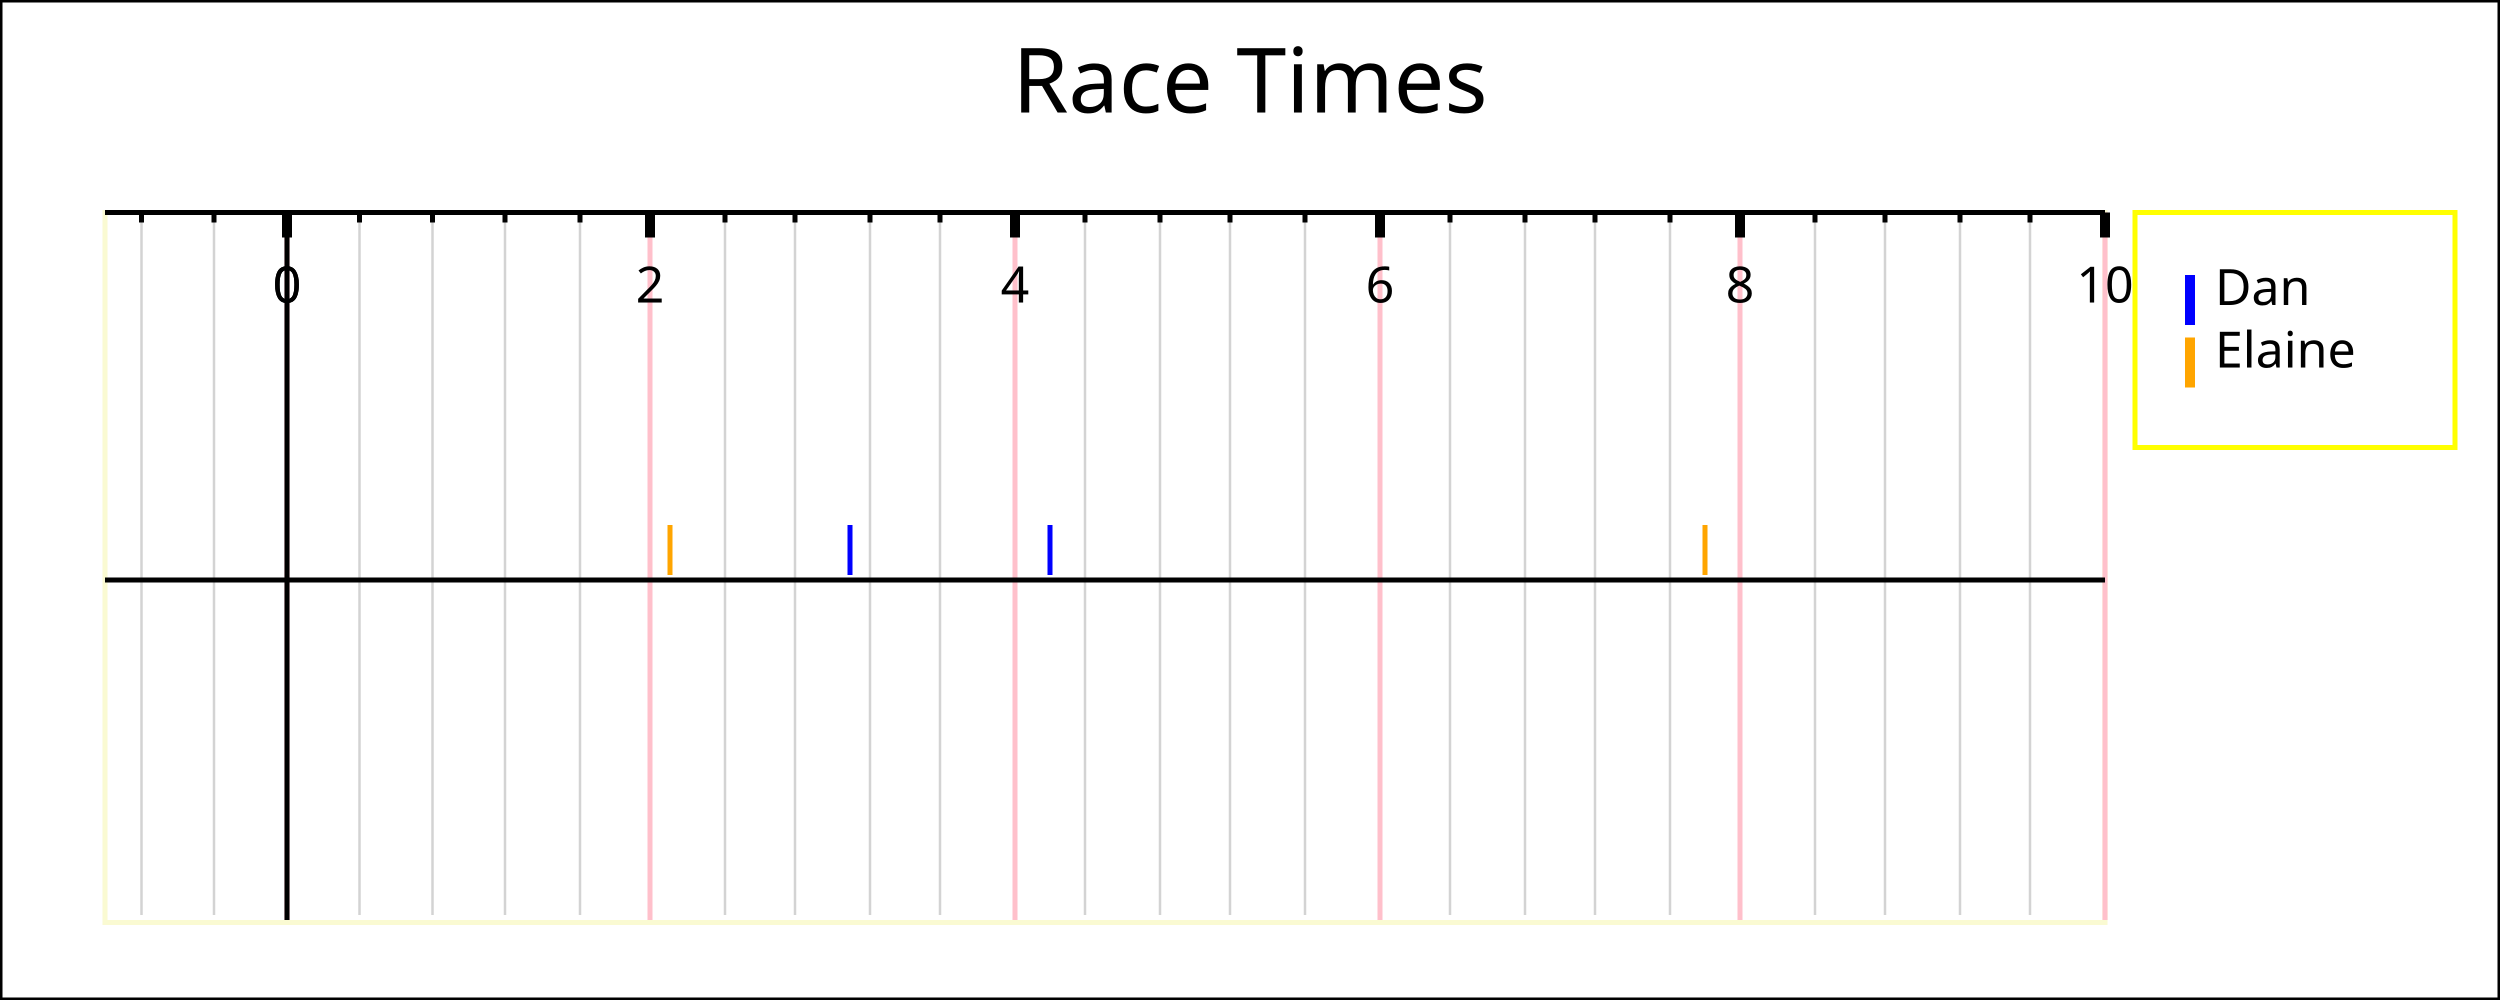
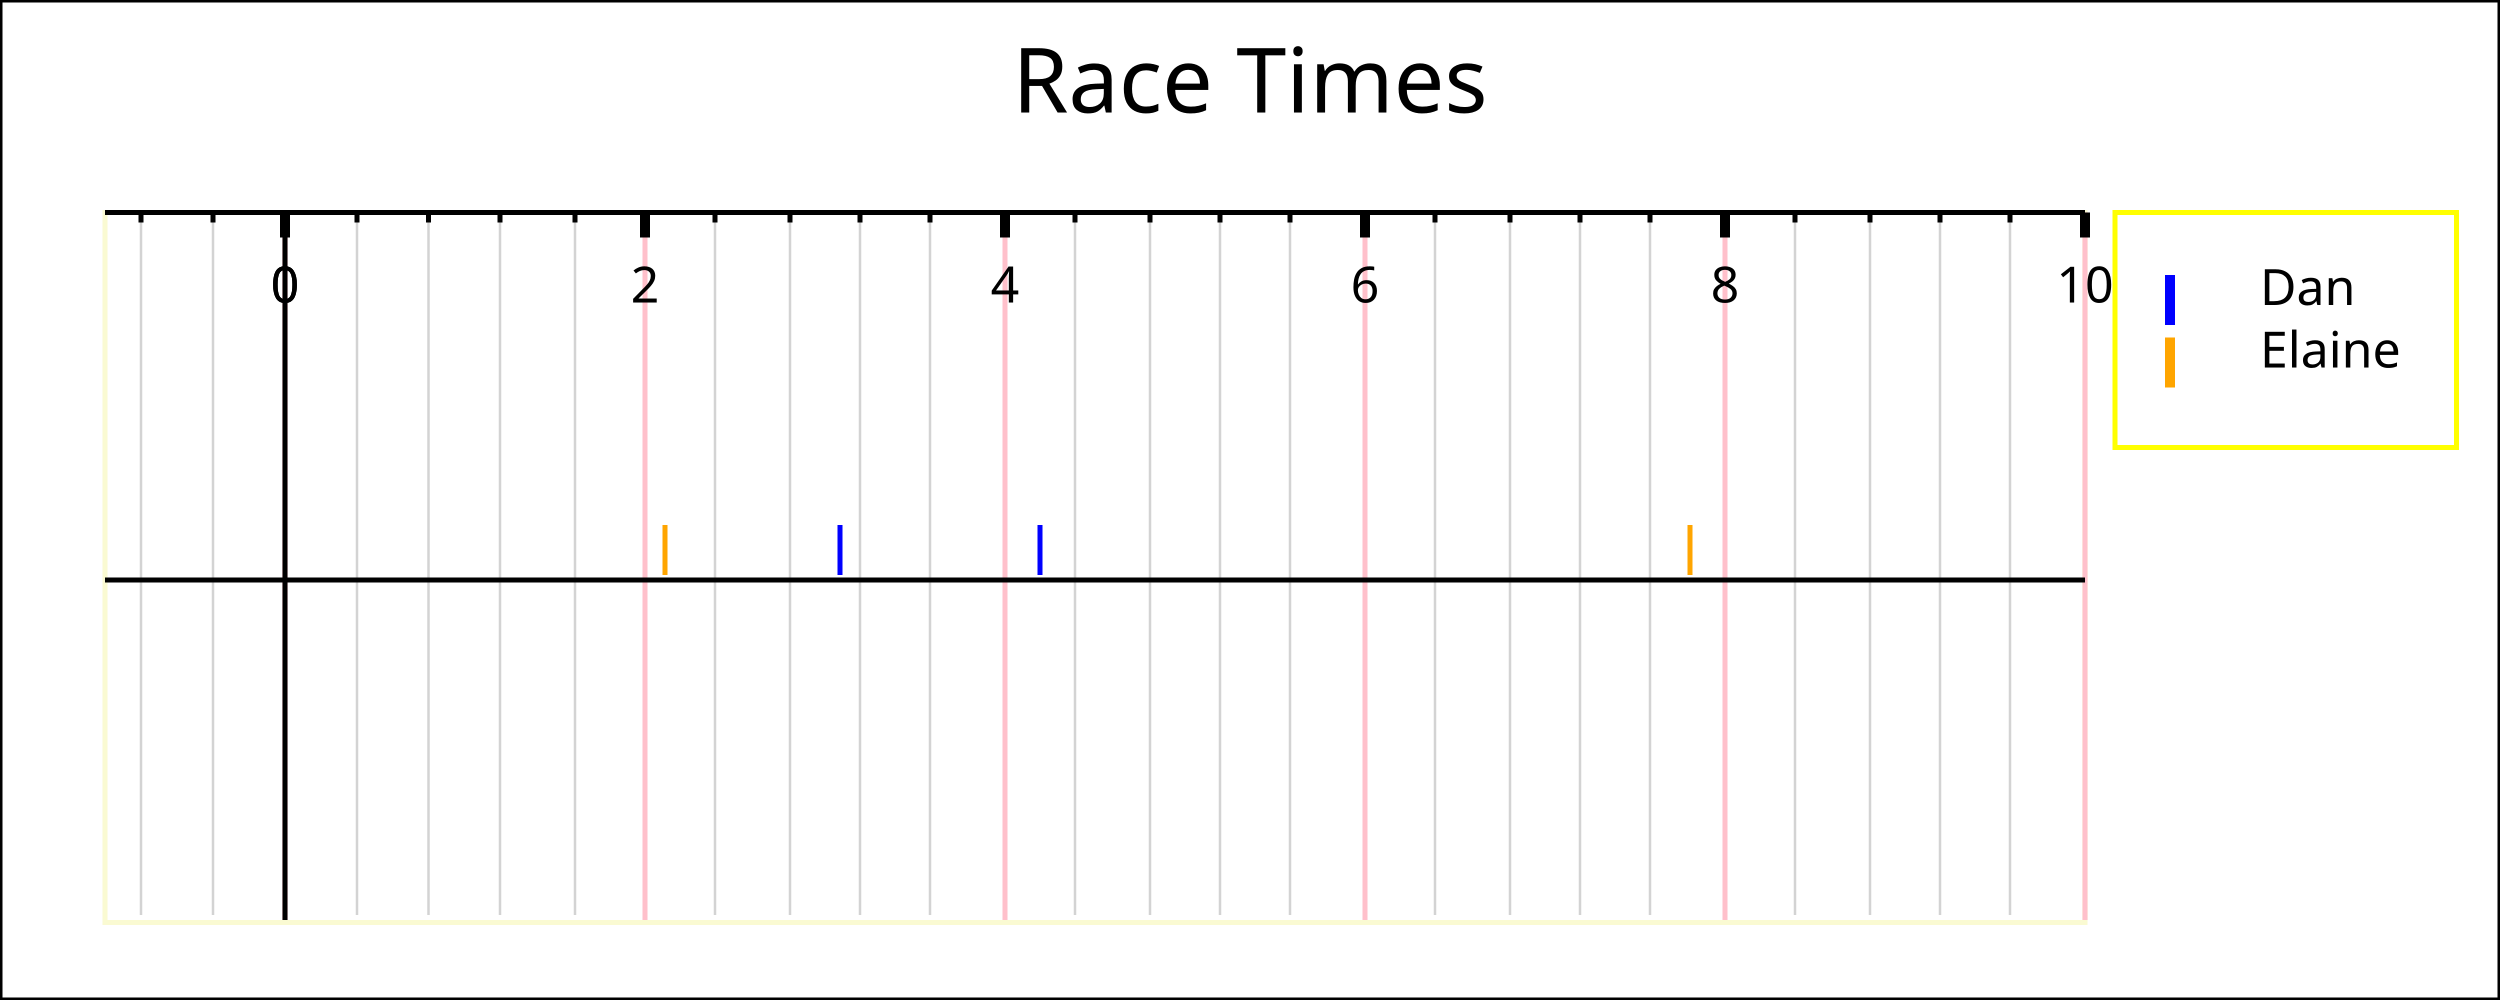
<svg xmlns="http://www.w3.org/2000/svg" width="500" height="200" version="1.1">
  <g id="imageBackground" stroke="rgb(0,0,0)" fill="rgb(255,255,255)" stroke-width="1">
    <rect x="0" y="0" width="500" height="200" />
  </g>
  <g id="plotBackground" stroke="rgb(250,250,210)" fill="rgb(255,255,255)" stroke-width="1">
-     <rect x="21" y="42.5" width="400" height="142" />
+     <rect x="21" y="42.5" width="396" height="142" />
  </g>
  <g id="xMinorGrid" stroke="rgb(211,211,211)" stroke-width="0.5">
-     <path d="M71.9,43.5 L71.9,183 M86.5,43.5 L86.5,183 M101,43.5 L101,183 M116,43.5 L116,183 M145,43.5 L145,183 M159,43.5 L159,183 M174,43.5 L174,183 M188,43.5 L188,183 M217,43.5 L217,183 M232,43.5 L232,183 M246,43.5 L246,183 M261,43.5 L261,183 M290,43.5 L290,183 M305,43.5 L305,183 M319,43.5 L319,183 M334,43.5 L334,183 M363,43.5 L363,183 M377,43.5 L377,183 M392,43.5 L392,183 M406,43.5 L406,183 M42.8,43.5 L42.8,183 M28.3,43.5 L28.3,183 " fill="none" />
+     <path d="M71.4,43.5 L71.4,183 M85.7,43.5 L85.7,183 M100,43.5 L100,183 M115,43.5 L115,183 M143,43.5 L143,183 M158,43.5 L158,183 M172,43.5 L172,183 M186,43.5 L186,183 M215,43.5 L215,183 M230,43.5 L230,183 M244,43.5 L244,183 M258,43.5 L258,183 M287,43.5 L287,183 M302,43.5 L302,183 M316,43.5 L316,183 M330,43.5 L330,183 M359,43.5 L359,183 M374,43.5 L374,183 M388,43.5 L388,183 M402,43.5 L402,183 M42.6,43.5 L42.6,183 M28.2,43.5 L28.2,183 " fill="none" />
  </g>
  <g id="xMajorGrid" stroke="rgb(255,192,203)" stroke-width="1">
-     <path d="M57.4,42.5 L57.4,184 M130,42.5 L130,184 M203,42.5 L203,184 M276,42.5 L276,184 M348,42.5 L348,184 M421,42.5 L421,184 M57.4,42.5 L57.4,184 " fill="none" />
+     <path d="M57,42.5 L57,184 M129,42.5 L129,184 M201,42.5 L201,184 M273,42.5 L273,184 M345,42.5 L345,184 M417,42.5 L417,184 M57,42.5 L57,184 " fill="none" />
  </g>
  <g id="xAxis" stroke="rgb(0,0,0)" stroke-width="1">
-     <line x1="57.4" y1="42.5" x2="57.4" y2="184" />
-     <line x1="21" y1="116" x2="421" y2="116" />
-     <line x1="21" y1="42.5" x2="421" y2="42.5" />
+     <line x1="57" y1="42.5" x2="57" y2="184" />
+     <line x1="21" y1="116" x2="417" y2="116" />
+     <line x1="21" y1="42.5" x2="417" y2="42.5" />
  </g>
  <g id="xMinorTicks" stroke="rgb(0,0,0)" stroke-width="1">
-     <path d="M71.9,42.5 L71.9,44.5 M86.5,42.5 L86.5,44.5 M101,42.5 L101,44.5 M116,42.5 L116,44.5 M145,42.5 L145,44.5 M159,42.5 L159,44.5 M174,42.5 L174,44.5 M188,42.5 L188,44.5 M217,42.5 L217,44.5 M232,42.5 L232,44.5 M246,42.5 L246,44.5 M261,42.5 L261,44.5 M290,42.5 L290,44.5 M305,42.5 L305,44.5 M319,42.5 L319,44.5 M334,42.5 L334,44.5 M363,42.5 L363,44.5 M377,42.5 L377,44.5 M392,42.5 L392,44.5 M406,42.5 L406,44.5 M42.8,42.5 L42.8,44.5 M28.3,42.5 L28.3,44.5 " fill="none" />
+     <path d="M71.4,42.5 L71.4,44.5 M85.7,42.5 L85.7,44.5 M100,42.5 L100,44.5 M115,42.5 L115,44.5 M143,42.5 L143,44.5 M158,42.5 L158,44.5 M172,42.5 L172,44.5 M186,42.5 L186,44.5 M215,42.5 L215,44.5 M230,42.5 L230,44.5 M244,42.5 L244,44.5 M258,42.5 L258,44.5 M287,42.5 L287,44.5 M302,42.5 L302,44.5 M316,42.5 L316,44.5 M330,42.5 L330,44.5 M359,42.5 L359,44.5 M374,42.5 L374,44.5 M388,42.5 L388,44.5 M402,42.5 L402,44.5 M42.6,42.5 L42.6,44.5 M28.2,42.5 L28.2,44.5 " fill="none" />
  </g>
  <g id="xMajorTicks" stroke="rgb(0,0,0)" stroke-width="2">
-     <path d="M57.4,42.5 L57.4,47.5 M130,42.5 L130,47.5 M203,42.5 L203,47.5 M276,42.5 L276,47.5 M348,42.5 L348,47.5 M421,42.5 L421,47.5 M57.4,42.5 L57.4,47.5 " fill="none" />
+     <path d="M57,42.5 L57,47.5 M129,42.5 L129,47.5 M201,42.5 L201,47.5 M273,42.5 L273,47.5 M345,42.5 L345,47.5 M417,42.5 L417,47.5 M57,42.5 L57,47.5 " fill="none" />
  </g>
  <g id="xTicksValues">
-     <text x="57.4" y="60.5" text-anchor="middle" font-size="10" font-family="Verdana">0</text>
-     <text x="130" y="60.5" text-anchor="middle" font-size="10" font-family="Verdana">2</text>
-     <text x="203" y="60.5" text-anchor="middle" font-size="10" font-family="Verdana">4</text>
-     <text x="276" y="60.5" text-anchor="middle" font-size="10" font-family="Verdana">6</text>
-     <text x="348" y="60.5" text-anchor="middle" font-size="10" font-family="Verdana">8</text>
-     <text x="421" y="60.5" text-anchor="middle" font-size="10" font-family="Verdana">10</text>
-     <text x="57.4" y="60.5" text-anchor="middle" font-size="10" font-family="Verdana">0</text>
+     <text x="57" y="60.5" text-anchor="middle" font-size="10" font-family="Verdana">0</text>
+     <text x="129" y="60.5" text-anchor="middle" font-size="10" font-family="Verdana">2</text>
+     <text x="201" y="60.5" text-anchor="middle" font-size="10" font-family="Verdana">4</text>
+     <text x="273" y="60.5" text-anchor="middle" font-size="10" font-family="Verdana">6</text>
+     <text x="345" y="60.5" text-anchor="middle" font-size="10" font-family="Verdana">8</text>
+     <text x="417" y="60.5" text-anchor="middle" font-size="10" font-family="Verdana">10</text>
+     <text x="57" y="60.5" text-anchor="middle" font-size="10" font-family="Verdana">0</text>
  </g>
  <g id="xLabel">
-     <text x="221" y="201" text-anchor="middle" font-size="10" font-family="Verdana" />
+     <text x="219" y="201" text-anchor="middle" font-size="10" font-family="Verdana" />
  </g>
  <g id="plotPoints">
    <g stroke="rgb(0,0,255)">
-       <line x1="170" y1="115" x2="170" y2="105" />
-       <line x1="210" y1="115" x2="210" y2="105" />
+       <line x1="168" y1="115" x2="168" y2="105" />
+       <line x1="208" y1="115" x2="208" y2="105" />
    </g>
    <g stroke="rgb(255,165,0)">
-       <line x1="134" y1="115" x2="134" y2="105" />
-       <line x1="341" y1="115" x2="341" y2="105" />
+       <line x1="133" y1="115" x2="133" y2="105" />
+       <line x1="338" y1="115" x2="338" y2="105" />
    </g>
  </g>
  <g id="legendBackground" stroke="rgb(255,255,0)" fill="rgb(255,255,255)" stroke-width="1">
-     <rect x="427" y="42.5" width="64" height="47" />
+     <rect x="423" y="42.5" width="68.3" height="47" />
  </g>
  <g id="legendPoints">
    <g stroke="rgb(0,0,255)" stroke-width="2">
-       <line x1="438" y1="65" x2="438" y2="55" />
+       <line x1="434" y1="65" x2="434" y2="55" />
    </g>
    <g stroke="rgb(255,165,0)" stroke-width="2">
-       <line x1="438" y1="77.5" x2="438" y2="67.5" />
+       <line x1="434" y1="77.5" x2="434" y2="67.5" />
    </g>
  </g>
  <g id="legendText">
-     <text x="443" y="61" font-size="10" font-family="Verdana">Dan</text>
-     <text x="443" y="73.5" font-size="10" font-family="Verdana">Elaine</text>
+     <text x="452" y="61" font-size="10" font-family="Verdana">Dan</text>
+     <text x="452" y="73.5" font-size="10" font-family="Verdana">Elaine</text>
  </g>
  <g id="title">
    <text x="250" y="22.5" text-anchor="middle" font-size="18" font-family="Verdana">Race Times</text>
  </g>
</svg>
